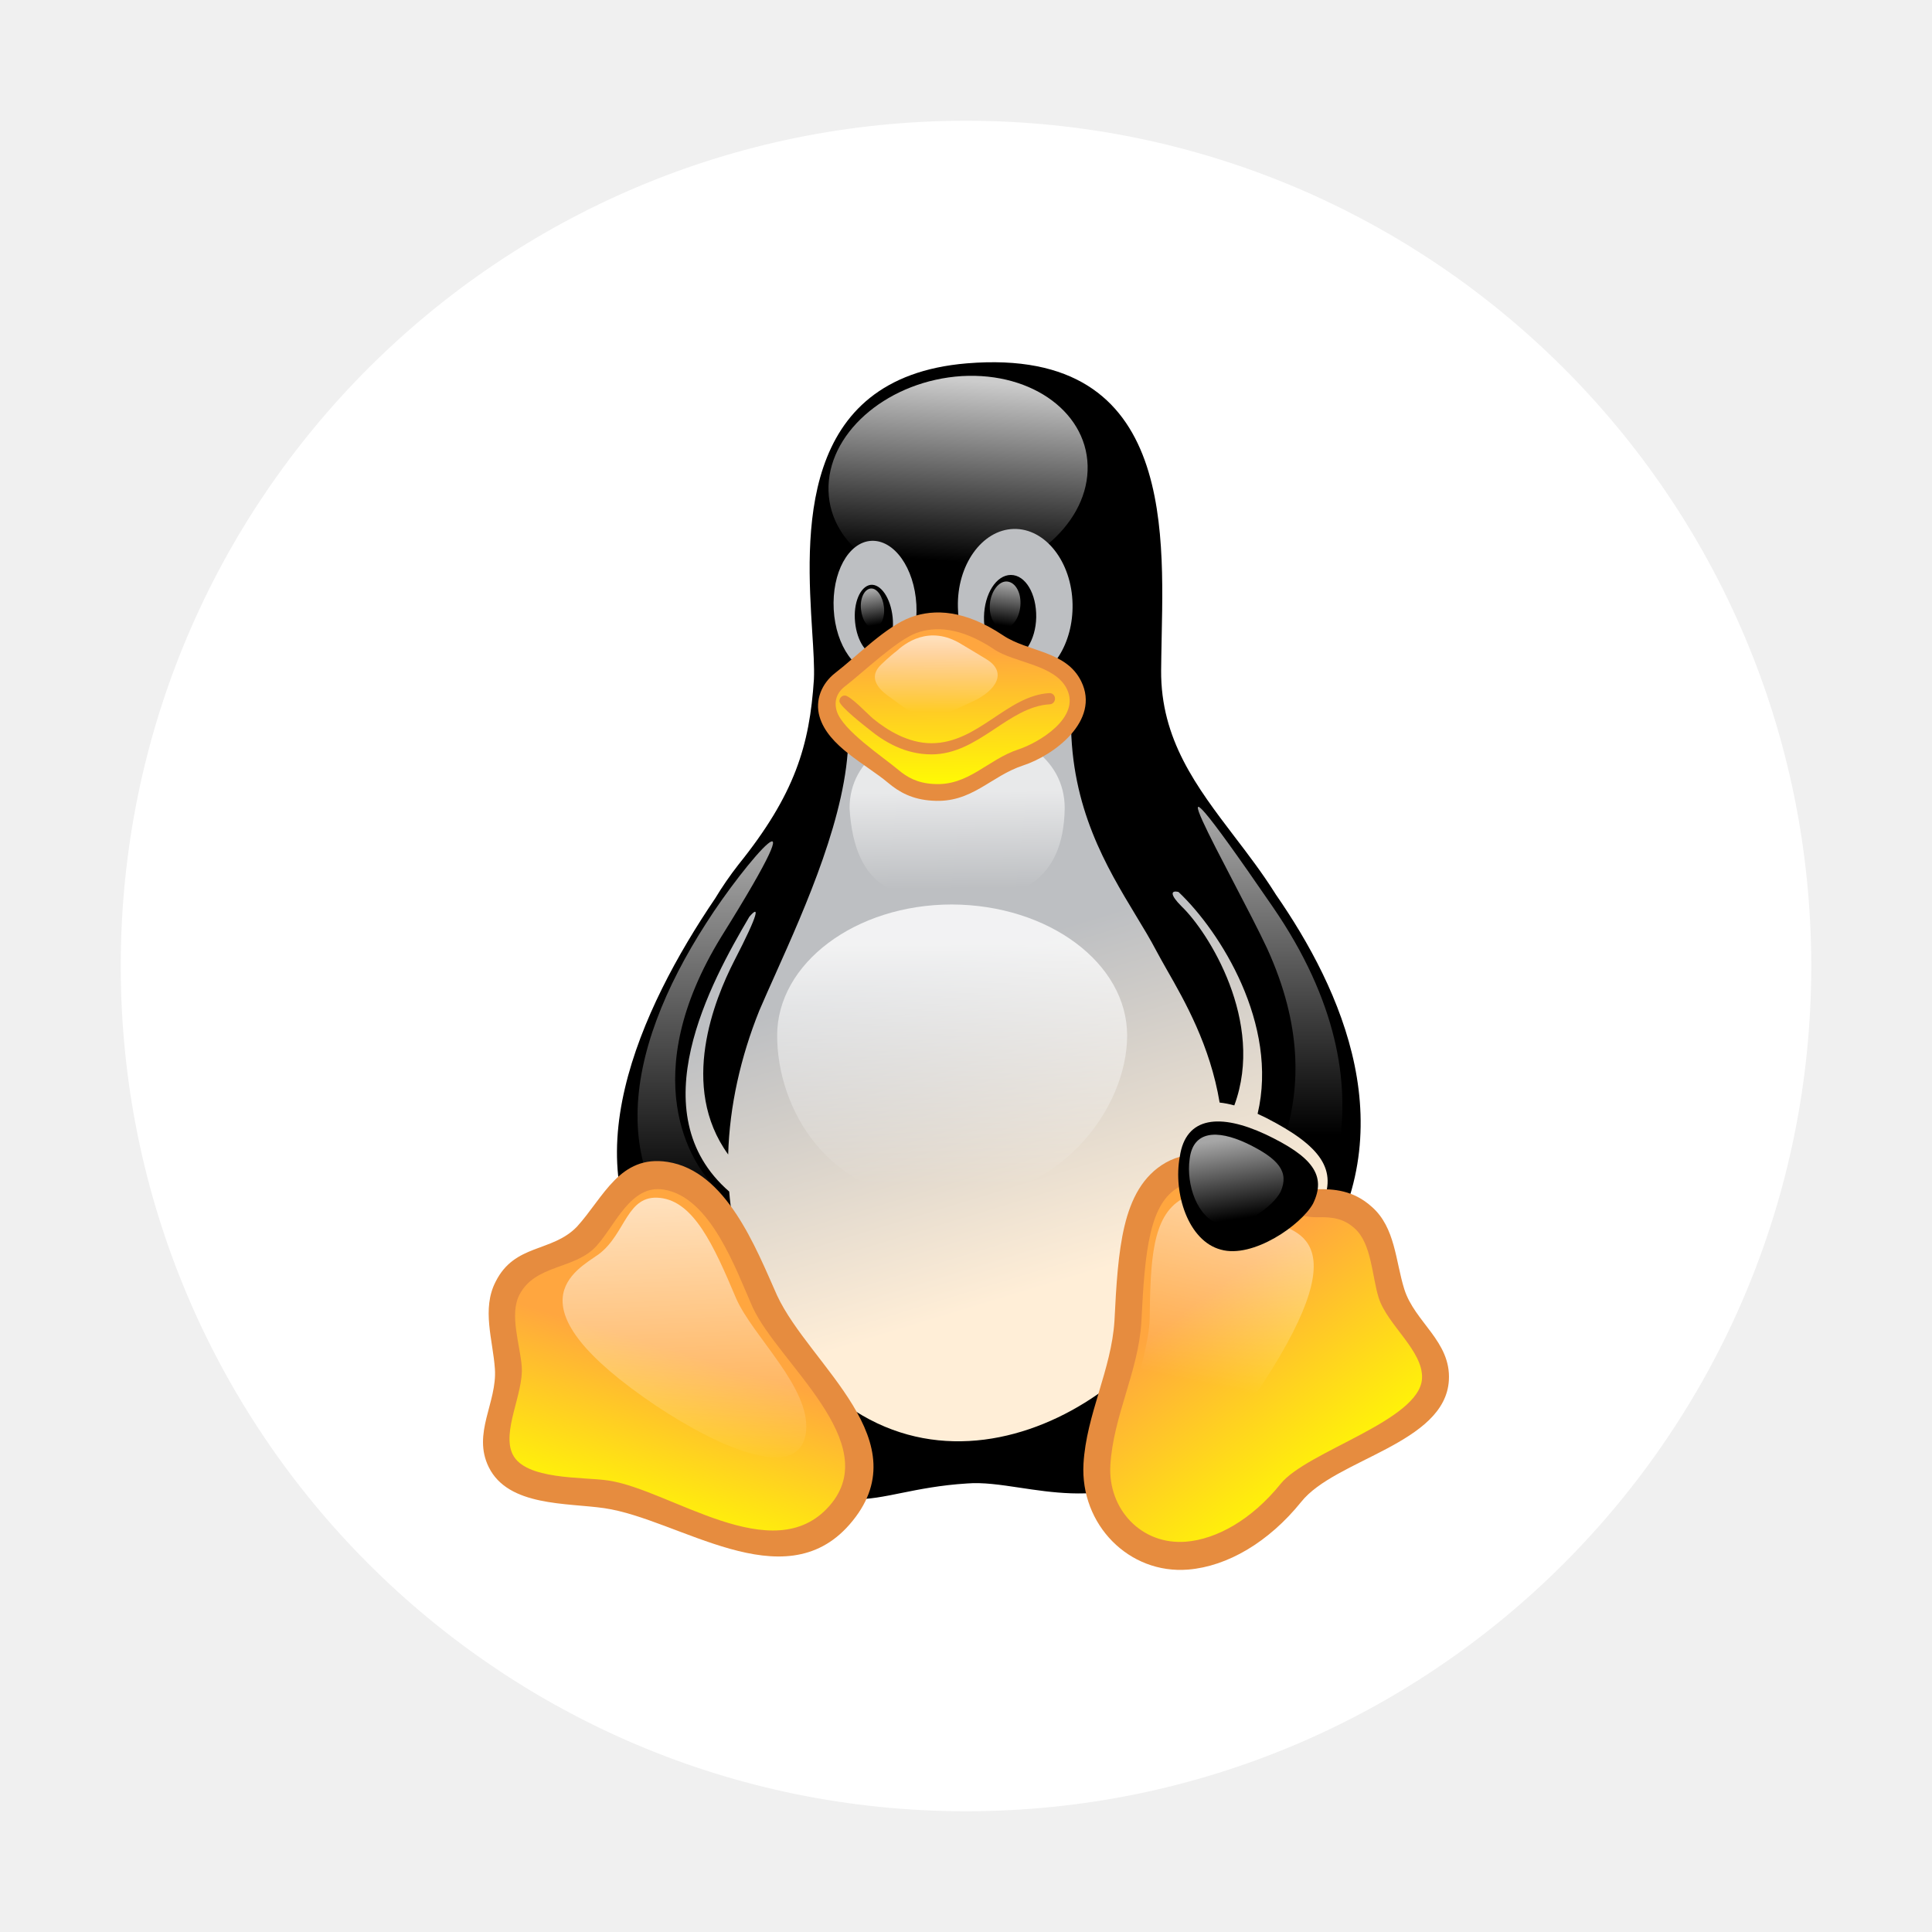
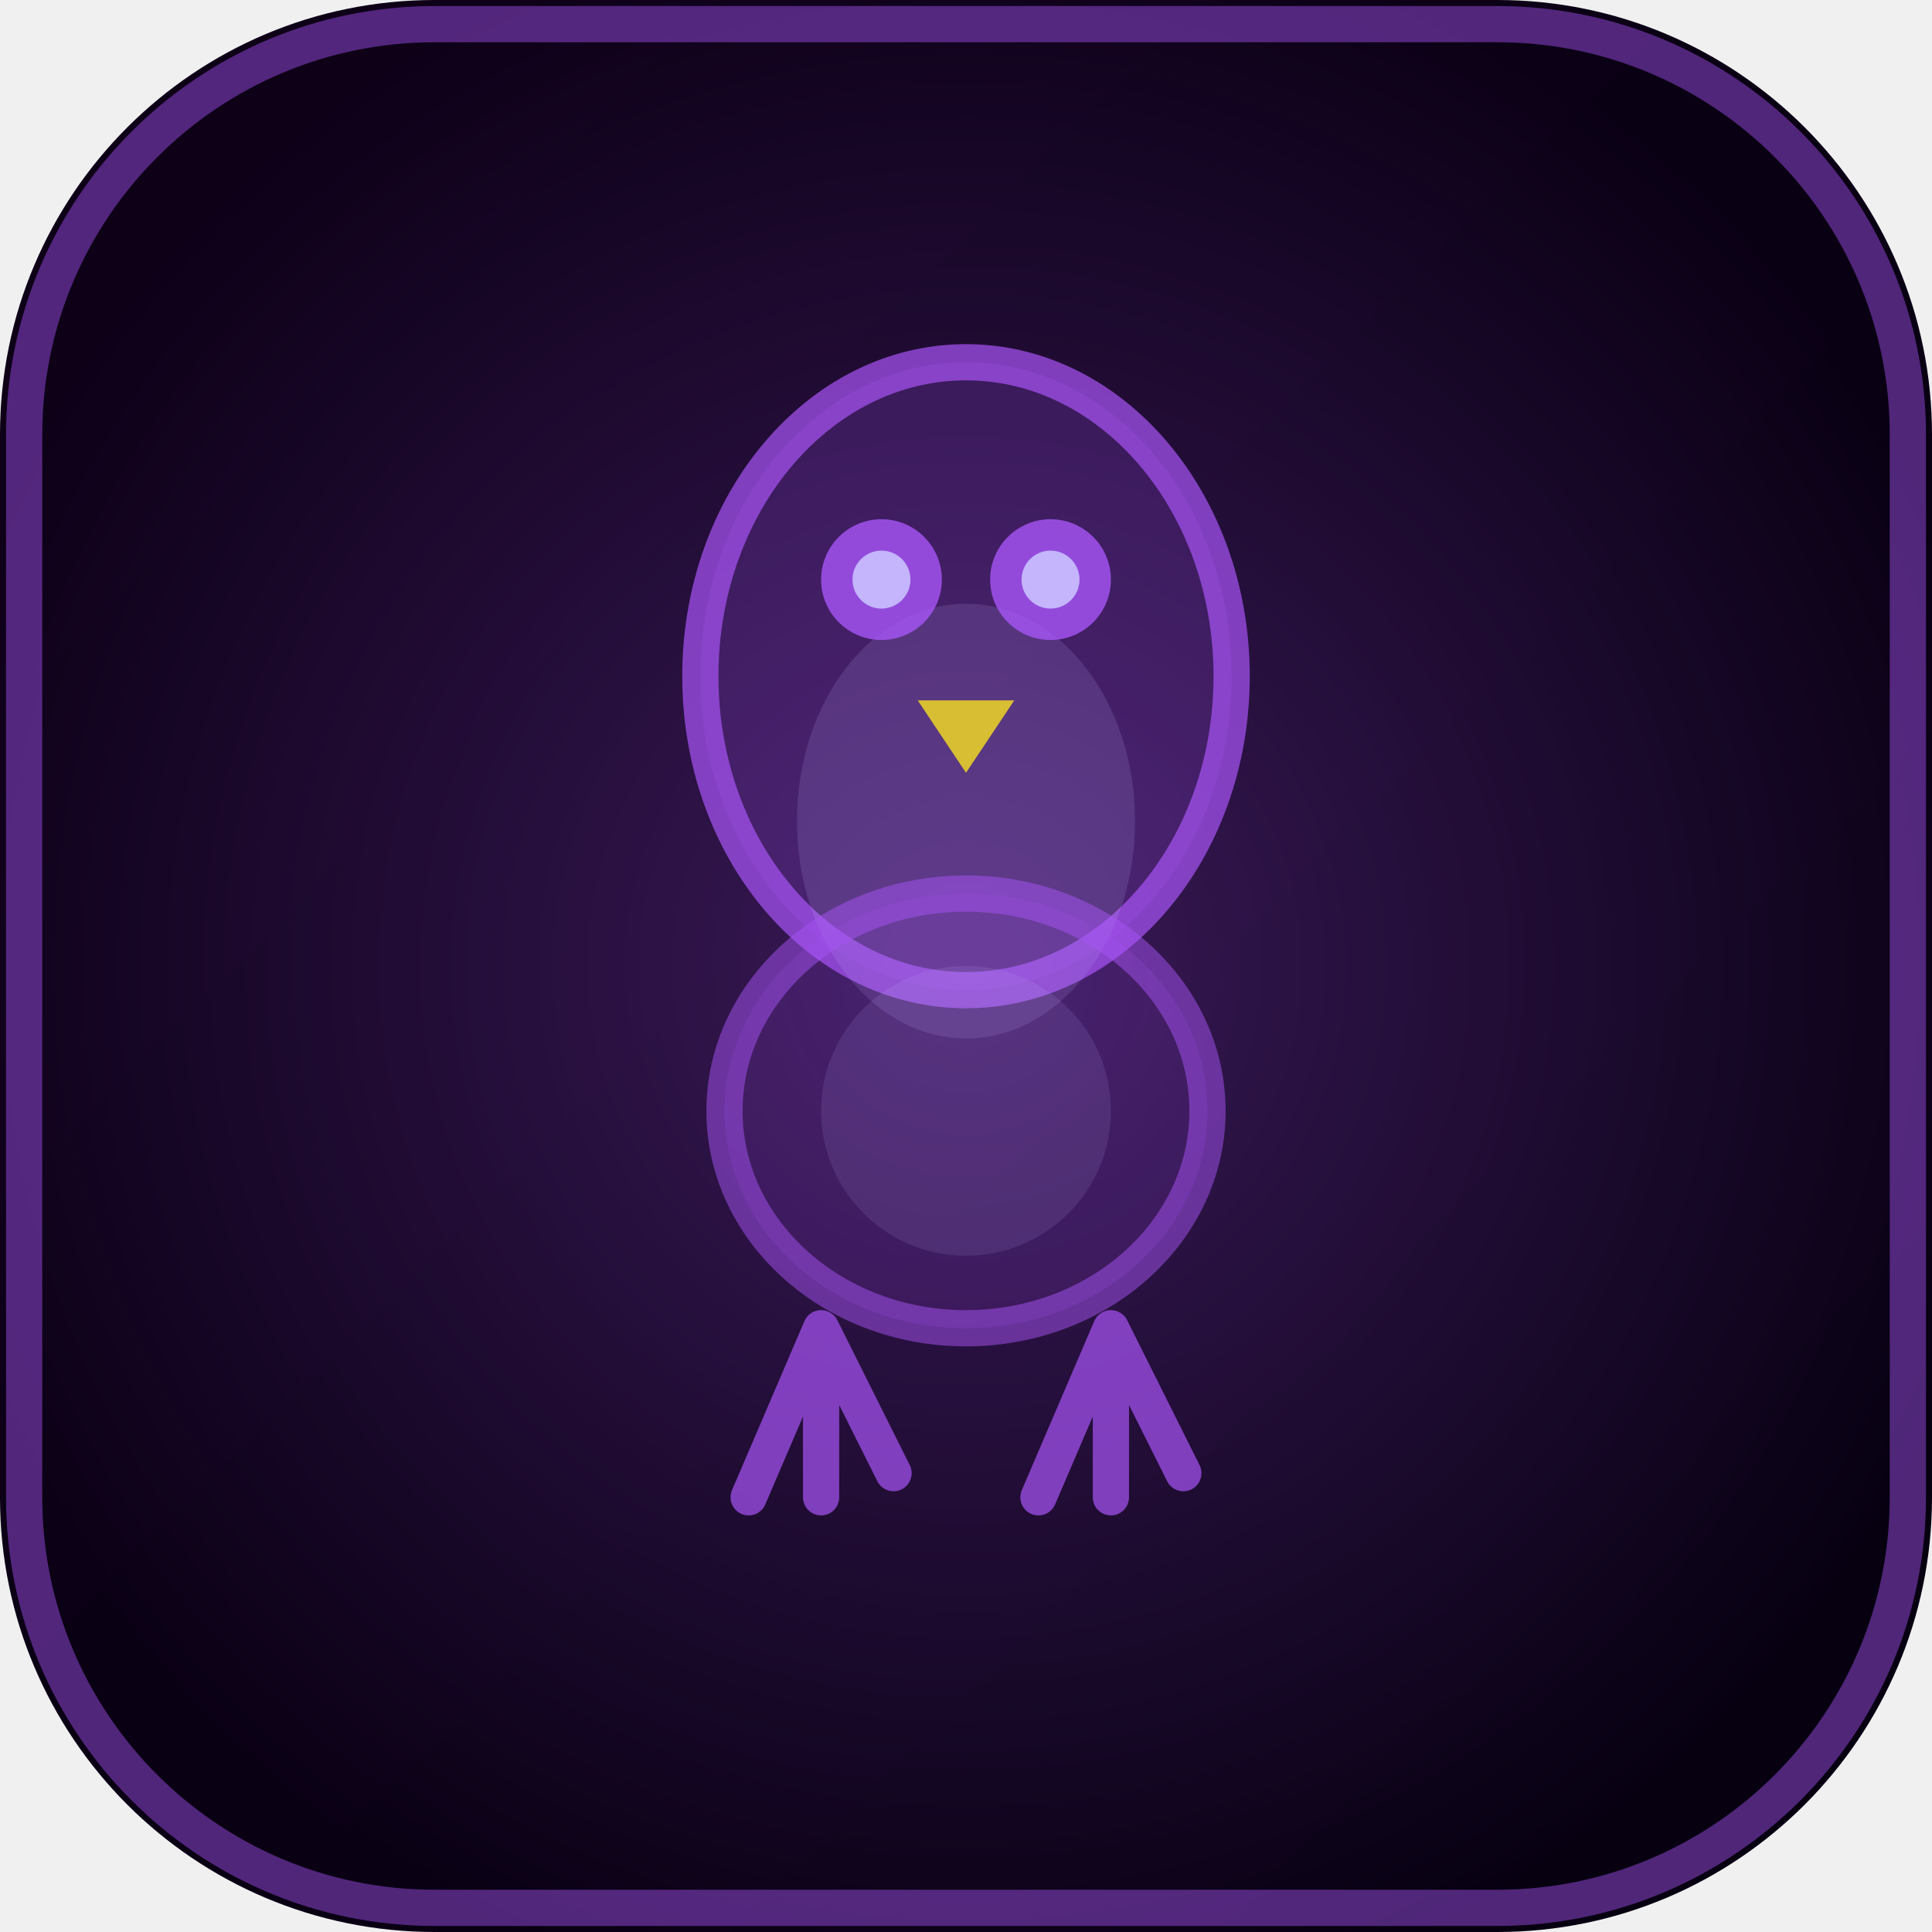
- <svg xmlns="http://www.w3.org/2000/svg" width="800px" height="800px" viewBox="0 0 32 32" fill="none">
-   <g id="SVGRepo_bgCarrier" stroke-width="0" />
-   <g id="SVGRepo_tracerCarrier" stroke-linecap="round" stroke-linejoin="round" />
-   <g id="SVGRepo_iconCarrier">
-     <path d="M30 16C30 23.728 23.735 30 16 30C8.265 30 2 23.728 2 16C2 8.265 8.265 2 16 2C23.735 2 30 8.265 30 16Z" fill="white" />
-     <path d="M11.306 21.91C11.181 21.723 11.071 21.471 10.982 21.17C9.376 19.358 10.617 16.692 11.845 14.881C11.962 14.687 12.091 14.5 12.23 14.322C13.167 13.158 13.409 12.348 13.481 11.252C13.49 11.048 13.473 10.778 13.453 10.468C13.354 8.884 13.19 6.252 16.016 6.018C19.549 5.727 19.261 8.971 19.235 10.873C19.234 10.952 19.233 11.028 19.232 11.102C19.223 12.249 19.821 13.034 20.445 13.854C20.674 14.153 20.905 14.457 21.112 14.784C21.118 14.794 21.124 14.804 21.13 14.813C22.222 16.388 23.299 18.737 21.799 20.965C21.589 21.726 21.27 22.424 20.843 22.992C19.314 25.005 17.954 24.801 16.892 24.641C16.572 24.593 16.279 24.549 16.016 24.571C15.58 24.598 15.23 24.668 14.928 24.729C13.761 24.965 13.305 25.057 11.306 21.91Z" fill="#000000" />
-     <path d="M18.014 7.795C17.981 8.727 16.992 9.537 15.806 9.612C14.621 9.687 13.691 8.979 13.723 8.046C13.756 7.114 14.745 6.304 15.931 6.229C17.116 6.161 18.047 6.862 18.014 7.795Z" fill="url(#paint0_linear_87_7435)" />
-     <path fill-rule="evenodd" clip-rule="evenodd" d="M15.866 10.061C15.875 10.568 16.107 11 16.433 11.195C15.37 11.1 14.051 11.489 14.051 12.225C14.035 13.47 13.342 15.02 12.843 16.135C12.745 16.354 12.654 16.557 12.577 16.737C12.269 17.502 12.083 18.32 12.061 19.122C11.243 17.995 11.838 16.548 12.158 15.921C12.585 15.095 12.576 14.992 12.411 15.185C11.776 16.265 10.58 18.433 12.078 19.736C12.125 20.318 12.267 20.881 12.518 21.399C14.523 25.442 18.276 23.782 19.514 21.685C19.679 21.387 19.812 21.099 19.918 20.82C19.98 20.859 20.046 20.89 20.117 20.909C20.739 21.093 21.669 20.392 21.892 19.957C22.16 19.378 21.885 18.983 20.968 18.514C20.922 18.491 20.875 18.469 20.83 18.448C21.181 16.968 20.212 15.428 19.52 14.774C19.391 14.742 19.373 14.816 19.573 15.015C20.009 15.433 20.957 16.923 20.444 18.309C20.36 18.286 20.278 18.27 20.201 18.262C20.043 17.316 19.623 16.58 19.329 16.066C19.263 15.949 19.203 15.844 19.154 15.751C19.055 15.562 18.937 15.366 18.811 15.159C18.328 14.359 17.739 13.384 17.739 11.939C17.665 11.621 17.365 11.409 16.966 11.292C17.429 11.199 17.777 10.657 17.765 10.007C17.752 9.305 17.313 8.747 16.789 8.761C16.265 8.775 15.846 9.36 15.866 10.061ZM16.298 10.217C16.291 10.605 16.475 10.918 16.717 10.918C16.953 10.918 17.156 10.605 17.163 10.224C17.169 9.836 16.986 9.523 16.743 9.523C16.501 9.523 16.305 9.836 16.298 10.217Z" fill="url(#paint1_linear_87_7435)" />
-     <path fill-rule="evenodd" clip-rule="evenodd" d="M14.556 11.15C14.935 11.129 15.211 10.619 15.178 10.013C15.145 9.408 14.811 8.938 14.431 8.958C14.051 8.979 13.776 9.489 13.809 10.095C13.842 10.701 14.176 11.17 14.556 11.15ZM14.785 10.224C14.818 10.544 14.7 10.816 14.529 10.844C14.359 10.864 14.195 10.626 14.163 10.306C14.13 9.986 14.248 9.714 14.418 9.687C14.588 9.666 14.752 9.904 14.785 10.224Z" fill="url(#paint2_linear_87_7435)" />
-     <path d="M16.396 10C16.376 10.217 16.475 10.394 16.612 10.408C16.75 10.422 16.881 10.251 16.9 10.04C16.92 9.823 16.822 9.646 16.684 9.632C16.547 9.618 16.416 9.789 16.396 10Z" fill="url(#paint3_linear_87_7435)" />
-     <path d="M14.641 10.054C14.661 10.231 14.589 10.388 14.484 10.401C14.379 10.415 14.281 10.279 14.261 10.095C14.241 9.918 14.313 9.762 14.418 9.748C14.523 9.734 14.621 9.877 14.641 10.054Z" fill="url(#paint4_linear_87_7435)" />
-     <path d="M18.669 17.152C18.669 18.35 17.562 19.902 15.662 19.889C13.704 19.902 12.872 18.35 12.872 17.152C12.872 15.955 14.169 14.981 15.767 14.981C17.372 14.988 18.669 15.955 18.669 17.152Z" fill="url(#paint5_linear_87_7435)" />
-     <path d="M17.635 13.389C17.615 14.628 16.835 14.921 15.853 14.921C14.87 14.921 14.156 14.737 14.071 13.389C14.071 12.545 14.87 12.055 15.853 12.055C16.835 12.048 17.635 12.539 17.635 13.389Z" fill="url(#paint6_linear_87_7435)" />
-     <path d="M11.694 15.295C12.336 14.281 13.691 12.722 11.949 15.512C10.534 17.813 11.425 19.29 11.884 19.698C13.207 20.923 13.154 21.747 12.113 21.1C9.879 19.718 10.344 17.391 11.694 15.295Z" fill="url(#paint7_linear_87_7435)" />
-     <path d="M20.988 15.71C20.431 14.519 18.663 11.497 21.073 15.009C23.268 18.187 21.728 20.399 21.453 20.617C21.178 20.835 20.255 21.277 20.523 20.508C20.798 19.739 22.161 18.283 20.988 15.71Z" fill="url(#paint8_linear_87_7435)" />
-     <path d="M11.209 25.102C9.742 24.292 7.613 25.259 8.386 23.067C8.543 22.57 8.156 21.822 8.405 21.338C8.7 20.746 9.336 20.876 9.715 20.481C10.089 20.073 10.325 19.365 11.025 19.474C11.72 19.582 12.185 20.467 12.67 21.556C13.03 22.332 14.301 23.428 14.215 24.299C14.111 25.633 12.65 25.885 11.209 25.102Z" fill="url(#paint9_linear_87_7435)" />
-     <path fill-rule="evenodd" clip-rule="evenodd" d="M9.877 20.64C9.52 21.031 8.865 20.937 8.602 21.448C8.433 21.776 8.617 22.28 8.642 22.639C8.673 23.082 8.305 23.711 8.492 24.09C8.703 24.515 9.653 24.46 10.071 24.521C11.102 24.672 12.806 26.006 13.739 24.941C14.65 23.9 12.898 22.582 12.468 21.657C12.189 21.029 11.771 19.825 10.992 19.703C10.443 19.617 10.193 20.294 9.877 20.64ZM11.058 19.245C12.028 19.397 12.513 20.654 12.871 21.457C13.414 22.623 15.275 23.875 14.069 25.253C12.973 26.504 11.244 25.16 10.009 24.98C9.392 24.89 8.419 24.955 8.096 24.302C7.818 23.74 8.236 23.232 8.197 22.672C8.164 22.195 7.976 21.683 8.208 21.231C8.525 20.595 9.139 20.748 9.555 20.319C9.998 19.833 10.263 19.121 11.058 19.245Z" fill="#E68C3F" />
-     <path d="M21.381 24.728C22.456 23.373 24.846 23.652 23.235 21.794C22.895 21.393 22.999 20.535 22.58 20.168C22.089 19.719 21.545 20.086 21.047 19.855C20.549 19.603 20.026 19.12 19.416 19.46C18.807 19.807 18.742 20.706 18.683 21.89C18.63 22.741 17.884 24.163 18.283 24.946C18.86 26.157 20.36 25.994 21.381 24.728Z" fill="url(#paint10_linear_87_7435)" />
-     <path fill-rule="evenodd" clip-rule="evenodd" d="M21.81 19.698C22.085 19.691 22.415 19.71 22.725 19.992C23.11 20.332 23.114 20.887 23.259 21.351C23.431 21.901 24.034 22.215 23.998 22.86C23.939 23.914 22.114 24.168 21.552 24.876C21.012 25.545 20.33 25.943 19.682 25.997C18.7 26.078 17.889 25.252 17.946 24.244C17.993 23.428 18.409 22.686 18.459 21.876C18.488 21.29 18.52 20.746 18.626 20.305C18.733 19.859 18.926 19.475 19.308 19.257C20.145 18.789 20.954 19.721 21.81 19.698ZM19.522 19.664C19.295 19.793 19.151 20.032 19.059 20.417C18.965 20.807 18.934 21.307 18.904 21.905C18.854 22.716 18.438 23.457 18.391 24.271C18.35 24.997 18.907 25.596 19.647 25.535C20.148 25.493 20.727 25.176 21.209 24.58C21.64 24.037 23.514 23.534 23.553 22.833C23.578 22.375 22.977 21.946 22.835 21.494C22.724 21.141 22.719 20.593 22.436 20.345C22.255 20.18 22.064 20.155 21.821 20.161C21.116 20.18 20.176 19.299 19.522 19.664Z" fill="#E68C3F" />
-     <path d="M20.916 22.917C22.579 20.365 21.341 20.386 20.922 20.188C20.503 19.984 20.064 19.582 19.573 19.862C19.081 20.147 19.055 20.882 19.042 21.849C19.023 22.543 18.466 23.707 18.8 24.353C19.206 25.109 20.189 24.013 20.916 22.917Z" fill="url(#paint11_linear_87_7435)" />
-     <path d="M10.868 23.285C8.379 21.61 9.545 21.039 9.918 20.773C10.37 20.433 10.377 19.78 10.934 19.841C11.49 19.902 11.818 20.617 12.191 21.502C12.466 22.134 13.423 22.978 13.351 23.707C13.259 24.564 11.942 23.999 10.868 23.285Z" fill="url(#paint12_linear_87_7435)" />
-     <path d="M21.748 19.936C21.552 20.29 20.753 20.848 20.222 20.698C19.678 20.555 19.429 19.759 19.541 19.16C19.639 18.48 20.222 18.446 20.956 18.786C21.735 19.154 21.977 19.467 21.748 19.936Z" fill="#000000" />
-     <path d="M21.211 19.739C21.086 19.984 20.562 20.372 20.195 20.27C19.829 20.168 19.645 19.616 19.704 19.201C19.757 18.732 20.15 18.704 20.648 18.936C21.185 19.194 21.355 19.412 21.211 19.739Z" fill="url(#paint13_linear_87_7435)" />
-     <path d="M14.437 10.858C14.699 10.606 15.335 9.837 16.54 10.64C16.763 10.79 16.946 10.803 17.372 10.994C18.23 11.361 17.824 12.246 16.907 12.545C16.514 12.675 16.16 13.171 15.453 13.124C14.844 13.09 14.686 12.675 14.313 12.45C13.651 12.062 13.553 11.538 13.913 11.259C14.274 10.98 14.411 10.878 14.437 10.858Z" fill="url(#paint14_linear_87_7435)" />
-     <path fill-rule="evenodd" clip-rule="evenodd" d="M13.993 11.37C13.856 11.476 13.813 11.617 13.858 11.773C13.951 12.094 14.622 12.534 14.878 12.75C15.024 12.873 15.191 12.97 15.461 12.985C16.039 13.024 16.36 12.579 16.867 12.413C17.2 12.304 17.904 11.888 17.671 11.412C17.472 11.005 16.801 10.98 16.468 10.756C15.894 10.374 15.476 10.377 15.179 10.484C14.853 10.602 14.289 11.142 13.993 11.37ZM15.091 10.222C15.478 10.082 15.981 10.102 16.613 10.523C17.028 10.802 17.659 10.775 17.909 11.286C18.228 11.937 17.456 12.512 16.947 12.678C16.402 12.857 16.098 13.306 15.445 13.262C15.106 13.243 14.888 13.116 14.71 12.966C14.341 12.656 13.716 12.361 13.574 11.869C13.495 11.597 13.61 11.32 13.833 11.147C14.194 10.868 14.682 10.369 15.091 10.222Z" fill="#E68C3F" />
-     <path fill-rule="evenodd" clip-rule="evenodd" d="M17.474 11.567C17.477 11.618 17.439 11.662 17.39 11.665C16.697 11.704 16.21 12.495 15.427 12.495C14.989 12.495 14.642 12.284 14.394 12.08C14.344 12.04 13.903 11.7 13.903 11.613C13.903 11.562 13.943 11.52 13.992 11.52C14.085 11.52 14.363 11.822 14.466 11.907C14.7 12.098 15.046 12.31 15.427 12.31C16.202 12.31 16.678 11.52 17.381 11.48C17.43 11.477 17.472 11.516 17.474 11.567Z" fill="#E68C3F" />
-     <path d="M14.844 10.789C14.975 10.667 15.388 10.333 15.931 10.674C16.049 10.742 16.167 10.816 16.338 10.919C16.685 11.13 16.515 11.436 16.095 11.626C15.905 11.708 15.591 11.885 15.355 11.871C15.093 11.844 14.916 11.667 14.746 11.552C14.425 11.334 14.445 11.15 14.595 11.007C14.707 10.898 14.831 10.796 14.844 10.789Z" fill="url(#paint15_linear_87_7435)" />
-     <defs>
-       <linearGradient id="paint0_linear_87_7435" x1="16.058" y1="6.306" x2="15.836" y2="9.306" gradientUnits="userSpaceOnUse">
-         <stop stop-color="white" stop-opacity="0.8" />
-         <stop offset="1" stop-color="white" stop-opacity="0" />
-       </linearGradient>
-       <linearGradient id="paint1_linear_87_7435" x1="12.897" y1="22.672" x2="11.251" y2="17.272" gradientUnits="userSpaceOnUse">
-         <stop stop-color="#FFEED7" />
-         <stop offset="1" stop-color="#BDBFC2" />
-       </linearGradient>
-       <linearGradient id="paint2_linear_87_7435" x1="12.897" y1="22.672" x2="11.251" y2="17.272" gradientUnits="userSpaceOnUse">
-         <stop stop-color="#FFEED7" />
-         <stop offset="1" stop-color="#BDBFC2" />
-       </linearGradient>
-       <linearGradient id="paint3_linear_87_7435" x1="16.668" y1="9.655" x2="16.575" y2="10.354" gradientUnits="userSpaceOnUse">
-         <stop stop-color="white" stop-opacity="0.65" />
-         <stop offset="1" stop-color="white" stop-opacity="0" />
-       </linearGradient>
-       <linearGradient id="paint4_linear_87_7435" x1="14.434" y1="9.783" x2="14.534" y2="10.348" gradientUnits="userSpaceOnUse">
-         <stop stop-color="white" stop-opacity="0.65" />
-         <stop offset="1" stop-color="white" stop-opacity="0" />
-       </linearGradient>
-       <linearGradient id="paint5_linear_87_7435" x1="15.761" y1="15.631" x2="15.778" y2="19.627" gradientUnits="userSpaceOnUse">
-         <stop stop-color="white" stop-opacity="0.8" />
-         <stop offset="1" stop-color="white" stop-opacity="0" />
-       </linearGradient>
-       <linearGradient id="paint6_linear_87_7435" x1="15.85" y1="13.125" x2="15.869" y2="14.714" gradientUnits="userSpaceOnUse">
-         <stop stop-color="white" stop-opacity="0.65" />
-         <stop offset="1" stop-color="white" stop-opacity="0" />
-       </linearGradient>
-       <linearGradient id="paint7_linear_87_7435" x1="11.72" y1="14.105" x2="11.72" y2="19.937" gradientUnits="userSpaceOnUse">
-         <stop stop-color="white" stop-opacity="0.65" />
-         <stop offset="1" stop-color="white" stop-opacity="0" />
-       </linearGradient>
-       <linearGradient id="paint8_linear_87_7435" x1="21.033" y1="13.536" x2="21.031" y2="18.805" gradientUnits="userSpaceOnUse">
-         <stop stop-color="white" stop-opacity="0.65" />
-         <stop offset="1" stop-color="white" stop-opacity="0" />
-       </linearGradient>
-       <linearGradient id="paint9_linear_87_7435" x1="11.429" y1="22.437" x2="10.535" y2="25.421" gradientUnits="userSpaceOnUse">
-         <stop stop-color="#FFA63F" />
-         <stop offset="1" stop-color="#FFFF00" />
-       </linearGradient>
-       <linearGradient id="paint10_linear_87_7435" x1="19.882" y1="21.53" x2="22.266" y2="24.78" gradientUnits="userSpaceOnUse">
-         <stop stop-color="#FFA63F" />
-         <stop offset="1" stop-color="#FFFF00" />
-       </linearGradient>
-       <linearGradient id="paint11_linear_87_7435" x1="20.52" y1="18.933" x2="19.686" y2="22.86" gradientUnits="userSpaceOnUse">
-         <stop stop-color="white" stop-opacity="0.65" />
-         <stop offset="1" stop-color="white" stop-opacity="0" />
-       </linearGradient>
-       <linearGradient id="paint12_linear_87_7435" x1="11.246" y1="19.904" x2="11.412" y2="24.324" gradientUnits="userSpaceOnUse">
-         <stop stop-color="white" stop-opacity="0.65" />
-         <stop offset="1" stop-color="white" stop-opacity="0" />
-       </linearGradient>
-       <linearGradient id="paint13_linear_87_7435" x1="20.375" y1="18.862" x2="20.569" y2="20.182" gradientUnits="userSpaceOnUse">
-         <stop stop-color="white" stop-opacity="0.65" />
-         <stop offset="1" stop-color="white" stop-opacity="0" />
-       </linearGradient>
-       <linearGradient id="paint14_linear_87_7435" x1="15.764" y1="10.784" x2="15.78" y2="13.11" gradientUnits="userSpaceOnUse">
-         <stop stop-color="#FFA63F" />
-         <stop offset="1" stop-color="#FFFF00" />
-       </linearGradient>
-       <linearGradient id="paint15_linear_87_7435" x1="15.511" y1="10.564" x2="15.506" y2="11.794" gradientUnits="userSpaceOnUse">
-         <stop stop-color="white" stop-opacity="0.65" />
-         <stop offset="1" stop-color="white" stop-opacity="0" />
-       </linearGradient>
-     </defs>
-   </g>
+ <svg xmlns="http://www.w3.org/2000/svg" viewBox="0 0 80 80" fill="none">
+   <defs>
+     <radialGradient id="lg" cx="50%" cy="50%" r="55%">
+       <stop offset="0%" stop-color="#a855f7" stop-opacity="0.3" />
+       <stop offset="100%" stop-color="#a855f7" stop-opacity="0" />
+     </radialGradient>
+     <linearGradient id="lbg" x1="0" y1="0" x2="1" y2="1">
+       <stop offset="0%" stop-color="#0e0018" />
+       <stop offset="100%" stop-color="#060010" />
+     </linearGradient>
+   </defs>
+   <rect width="80" height="80" rx="18" fill="url(#lbg)" />
+   <rect width="80" height="80" rx="18" fill="url(#lg)" />
+   <rect x="1" y="1" width="78" height="78" rx="17" stroke="#a855f7" stroke-opacity="0.45" stroke-width="1.5" />
+   <ellipse cx="40" cy="28" rx="11" ry="13" fill="#a855f7" fill-opacity="0.2" stroke="#a855f7" stroke-opacity="0.7" stroke-width="1.5" />
+   <ellipse cx="40" cy="34" rx="7" ry="9" fill="#c4b5fd" fill-opacity="0.15" />
+   <circle cx="36.5" cy="24" r="2.5" fill="#a855f7" fill-opacity="0.8" />
+   <circle cx="43.5" cy="24" r="2.5" fill="#a855f7" fill-opacity="0.8" />
+   <circle cx="36.5" cy="24" r="1.2" fill="#c4b5fd" />
+   <circle cx="43.5" cy="24" r="1.2" fill="#c4b5fd" />
+   <path d="M38 29 L40 32 L42 29 Z" fill="#f7df1e" fill-opacity="0.8" />
+   <ellipse cx="40" cy="46" rx="10" ry="9" fill="#a855f7" fill-opacity="0.15" stroke="#a855f7" stroke-opacity="0.5" stroke-width="1.5" />
+   <ellipse cx="40" cy="46" rx="6" ry="6" fill="#c4b5fd" fill-opacity="0.12" />
+   <path d="M34 55 L31 62 M34 55 L34 62 M34 55 L37 61" stroke="#a855f7" stroke-opacity="0.7" stroke-width="1.5" stroke-linecap="round" />
+   <path d="M46 55 L43 62 M46 55 L46 62 M46 55 L49 61" stroke="#a855f7" stroke-opacity="0.7" stroke-width="1.5" stroke-linecap="round" />
</svg>
